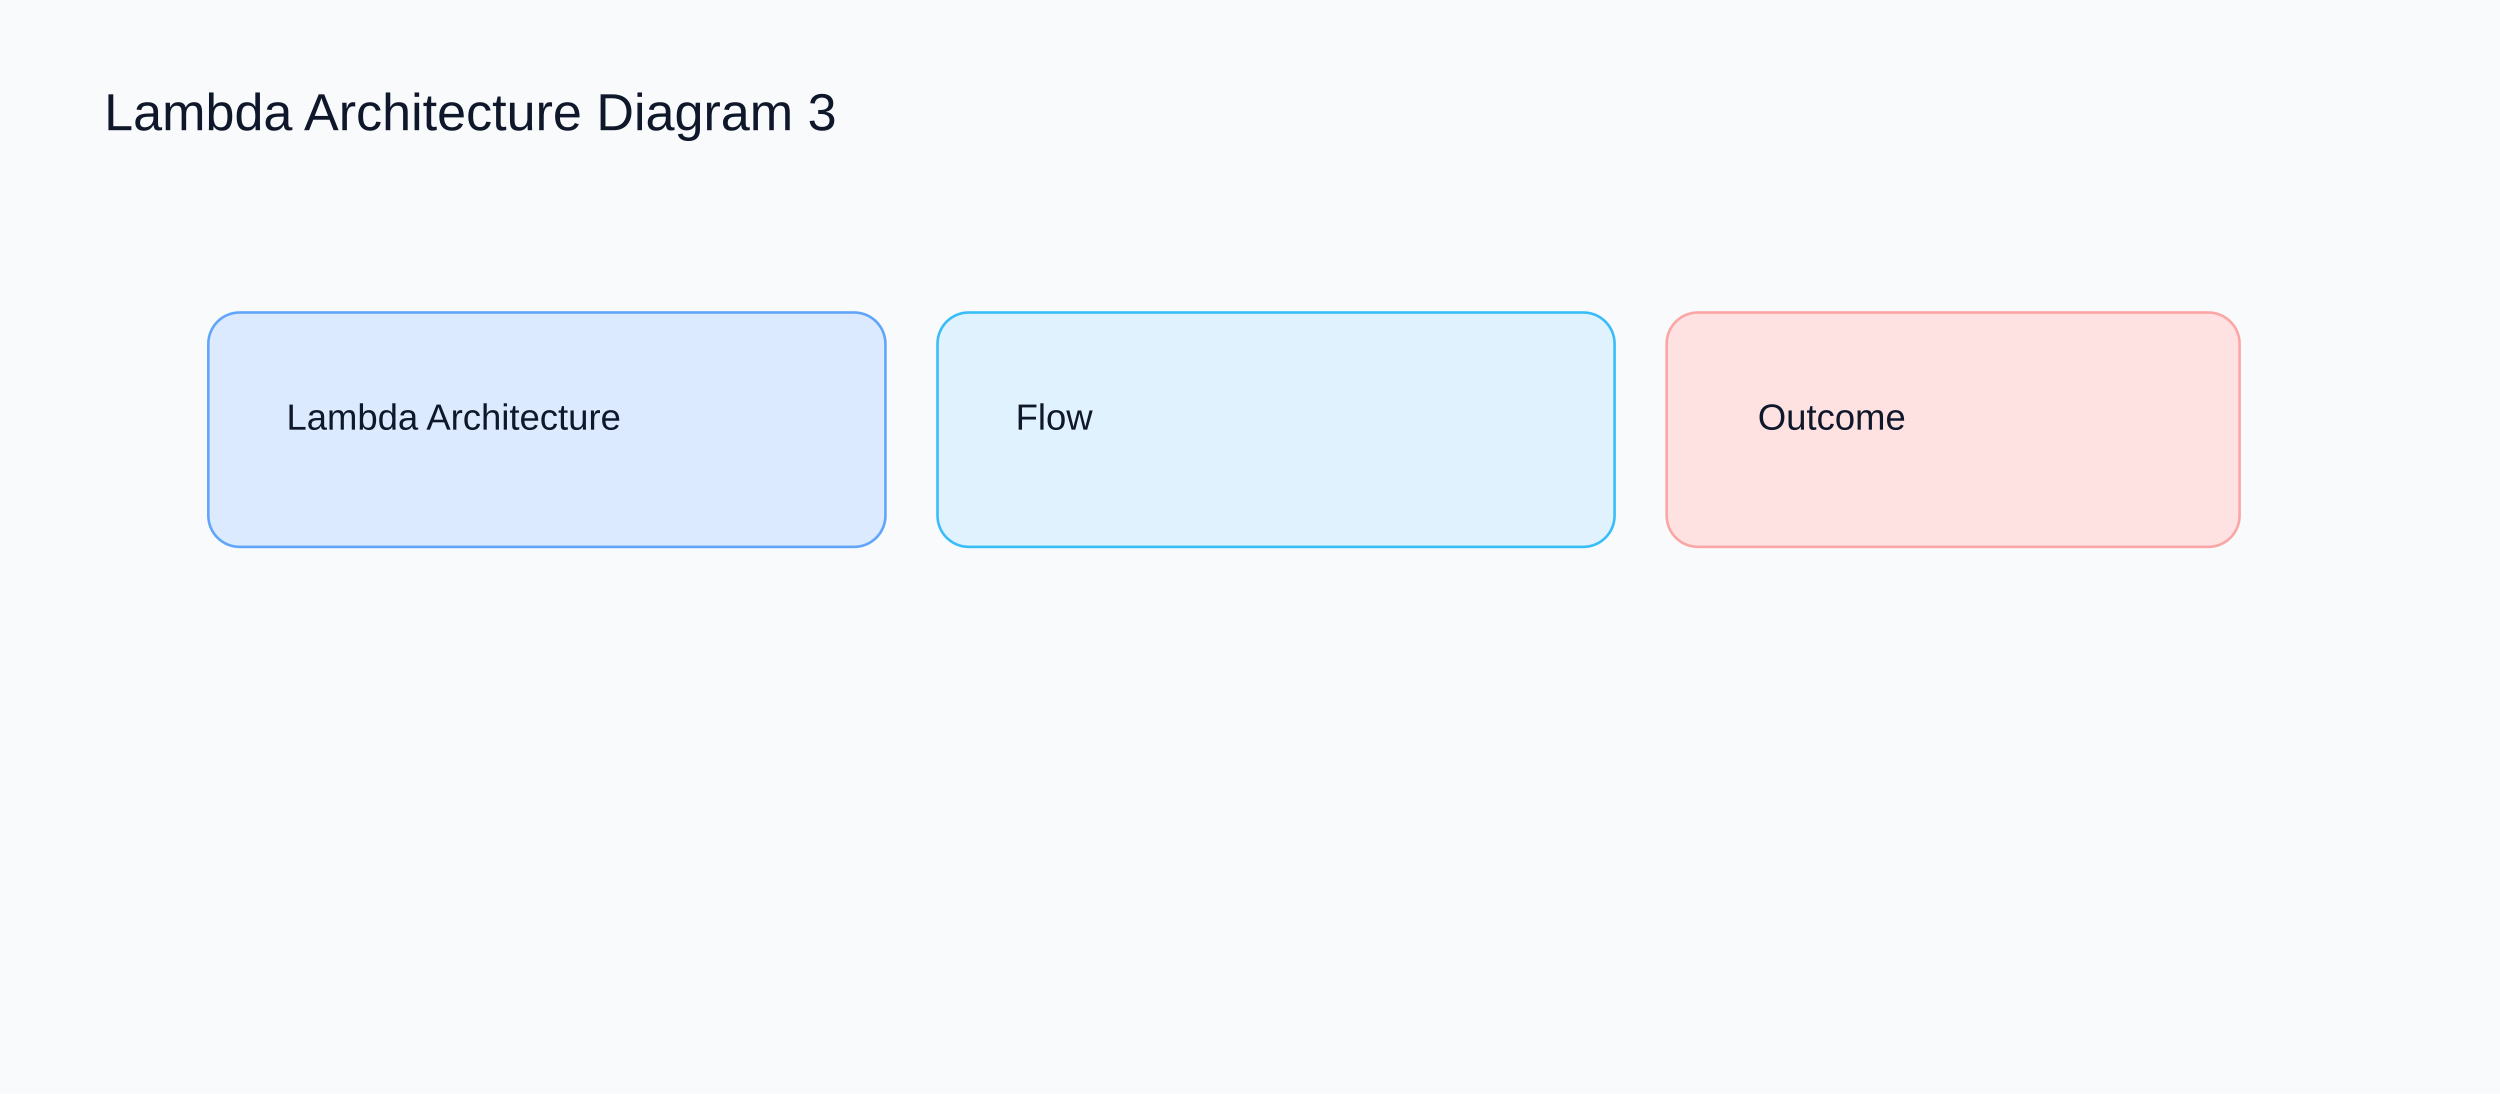
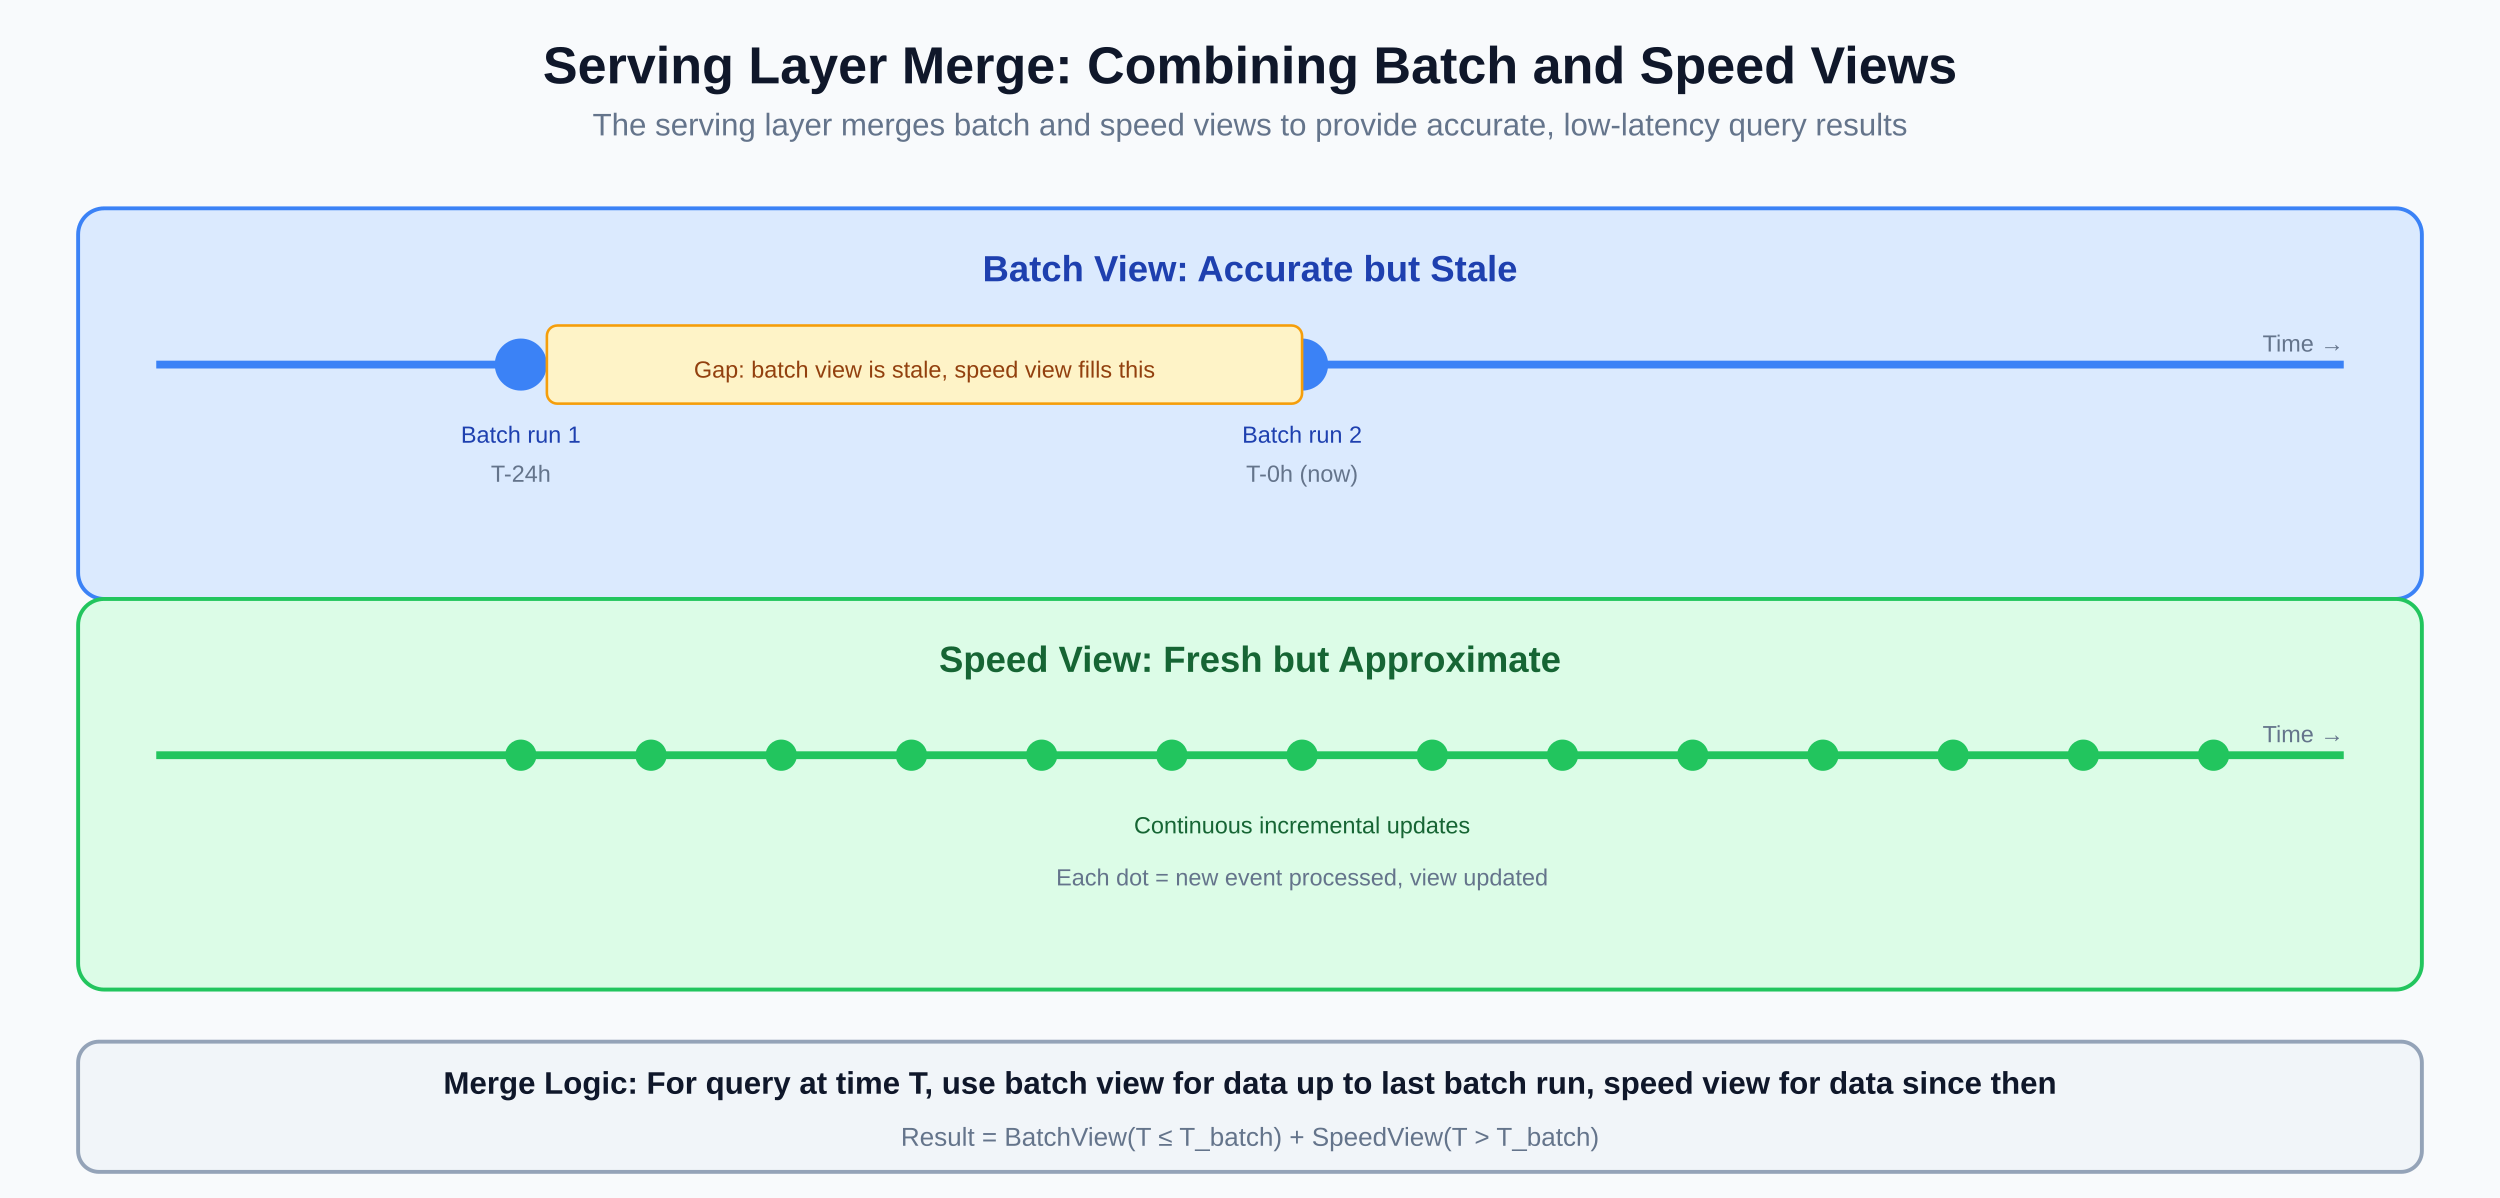
- <svg xmlns="http://www.w3.org/2000/svg" width="960" height="420" viewBox="0 0 960 420">
-   <rect width="960" height="420" fill="#f8fafc" />
-   <text x="40" y="50" font-family="Arial" font-size="20" fill="#0f172a">Lambda Architecture Diagram 3</text>
-   <rect x="80" y="120" width="260" height="90" rx="12" fill="#dbeafe" stroke="#60a5fa" />
-   <text x="110" y="165" font-family="Arial" font-size="14" fill="#0f172a">Lambda Architecture</text>
-   <rect x="360" y="120" width="260" height="90" rx="12" fill="#e0f2fe" stroke="#38bdf8" />
-   <text x="390" y="165" font-family="Arial" font-size="14" fill="#0f172a">Flow</text>
-   <rect x="640" y="120" width="220" height="90" rx="12" fill="#fee2e2" stroke="#fca5a5" />
-   <text x="675" y="165" font-family="Arial" font-size="14" fill="#0f172a">Outcome</text>
+ <svg xmlns="http://www.w3.org/2000/svg" width="960" height="460" viewBox="0 0 960 460">
+   <rect width="960" height="460" fill="#f8fafc" />
+   <text x="480" y="32" text-anchor="middle" font-family="Arial, sans-serif" font-size="20" font-weight="bold" fill="#0f172a">Serving Layer Merge: Combining Batch and Speed Views</text>
+   <text x="480" y="52" text-anchor="middle" font-family="Arial, sans-serif" font-size="12" fill="#64748b">The serving layer merges batch and speed views to provide accurate, low-latency query results</text>
+   <rect x="30" y="80" width="900" height="150" rx="10" fill="#dbeafe" stroke="#3b82f6" stroke-width="1.5" />
+   <text x="480" y="108" text-anchor="middle" font-family="Arial, sans-serif" font-size="14" font-weight="bold" fill="#1e40af">Batch View: Accurate but Stale</text>
+   <line x1="60" y1="140" x2="900" y2="140" stroke="#3b82f6" stroke-width="3" />
+   <text x="900" y="135" text-anchor="end" font-family="Arial, sans-serif" font-size="9" fill="#64748b">Time →</text>
+   <circle cx="200" cy="140" r="10" fill="#3b82f6" />
+   <text x="200" y="170" text-anchor="middle" font-family="Arial, sans-serif" font-size="9" fill="#1e40af">Batch run 1</text>
+   <text x="200" y="185" text-anchor="middle" font-family="Arial, sans-serif" font-size="9" fill="#64748b">T-24h</text>
+   <circle cx="500" cy="140" r="10" fill="#3b82f6" />
+   <text x="500" y="170" text-anchor="middle" font-family="Arial, sans-serif" font-size="9" fill="#1e40af">Batch run 2</text>
+   <text x="500" y="185" text-anchor="middle" font-family="Arial, sans-serif" font-size="9" fill="#64748b">T-0h (now)</text>
+   <rect x="210" y="125" width="290" height="30" rx="4" fill="#fef3c7" stroke="#f59e0b" stroke-width="1" />
+   <text x="355" y="145" text-anchor="middle" font-family="Arial, sans-serif" font-size="9" fill="#92400e">Gap: batch view is stale, speed view fills this</text>
+   <rect x="30" y="230" width="900" height="150" rx="10" fill="#dcfce7" stroke="#22c55e" stroke-width="1.5" />
+   <text x="480" y="258" text-anchor="middle" font-family="Arial, sans-serif" font-size="14" font-weight="bold" fill="#166534">Speed View: Fresh but Approximate</text>
+   <line x1="60" y1="290" x2="900" y2="290" stroke="#22c55e" stroke-width="3" />
+   <text x="900" y="285" text-anchor="end" font-family="Arial, sans-serif" font-size="9" fill="#64748b">Time →</text>
+   <circle cx="200" cy="290" r="6" fill="#22c55e" />
+   <circle cx="250" cy="290" r="6" fill="#22c55e" />
+   <circle cx="300" cy="290" r="6" fill="#22c55e" />
+   <circle cx="350" cy="290" r="6" fill="#22c55e" />
+   <circle cx="400" cy="290" r="6" fill="#22c55e" />
+   <circle cx="450" cy="290" r="6" fill="#22c55e" />
+   <circle cx="500" cy="290" r="6" fill="#22c55e" />
+   <circle cx="550" cy="290" r="6" fill="#22c55e" />
+   <circle cx="600" cy="290" r="6" fill="#22c55e" />
+   <circle cx="650" cy="290" r="6" fill="#22c55e" />
+   <circle cx="700" cy="290" r="6" fill="#22c55e" />
+   <circle cx="750" cy="290" r="6" fill="#22c55e" />
+   <circle cx="800" cy="290" r="6" fill="#22c55e" />
+   <circle cx="850" cy="290" r="6" fill="#22c55e" />
+   <text x="500" y="320" text-anchor="middle" font-family="Arial, sans-serif" font-size="9" fill="#166534">Continuous incremental updates</text>
+   <text x="500" y="340" text-anchor="middle" font-family="Arial, sans-serif" font-size="9" fill="#64748b">Each dot = new event processed, view updated</text>
+   <rect x="30" y="400" width="900" height="50" rx="8" fill="#f1f5f9" stroke="#94a3b8" stroke-width="1.5" />
+   <text x="480" y="420" text-anchor="middle" font-family="Arial, sans-serif" font-size="12" font-weight="bold" fill="#0f172a">Merge Logic: For query at time T, use batch view for data up to last batch run, speed view for data since then</text>
+   <text x="480" y="440" text-anchor="middle" font-family="Arial, sans-serif" font-size="10" fill="#64748b">Result = BatchView(T ≤ T_batch) + SpeedView(T &gt; T_batch)</text>
</svg>
